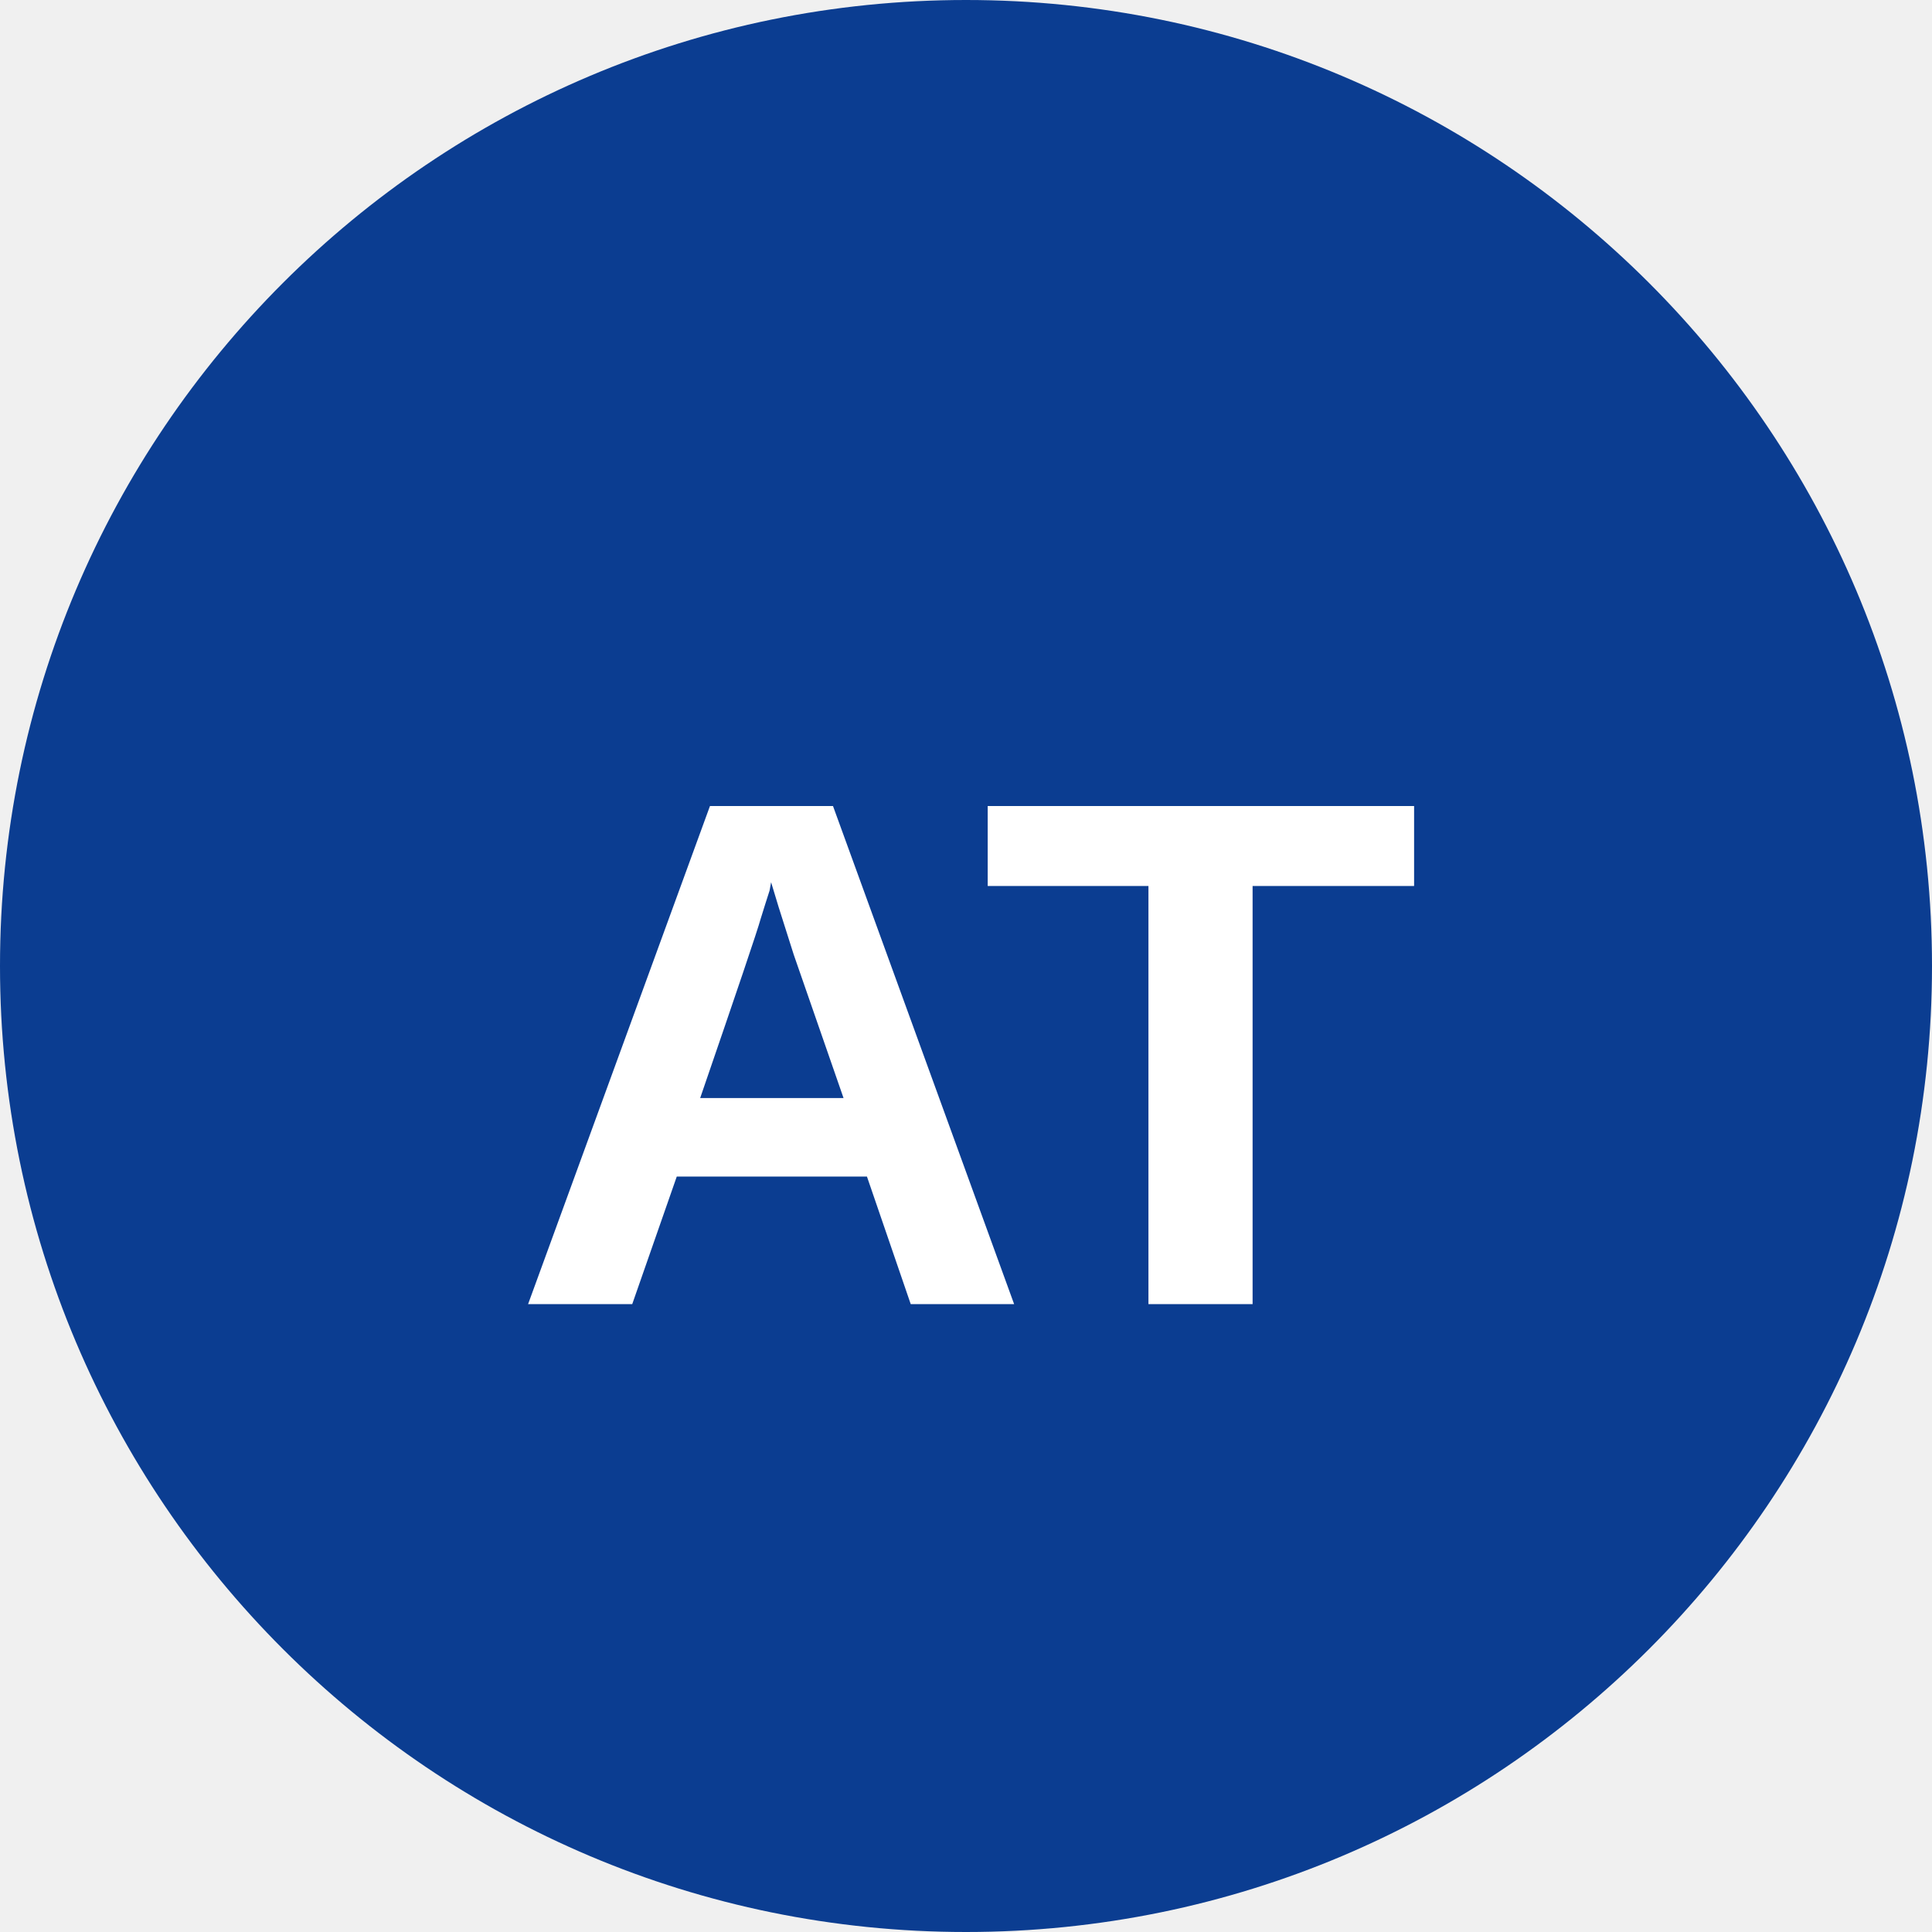
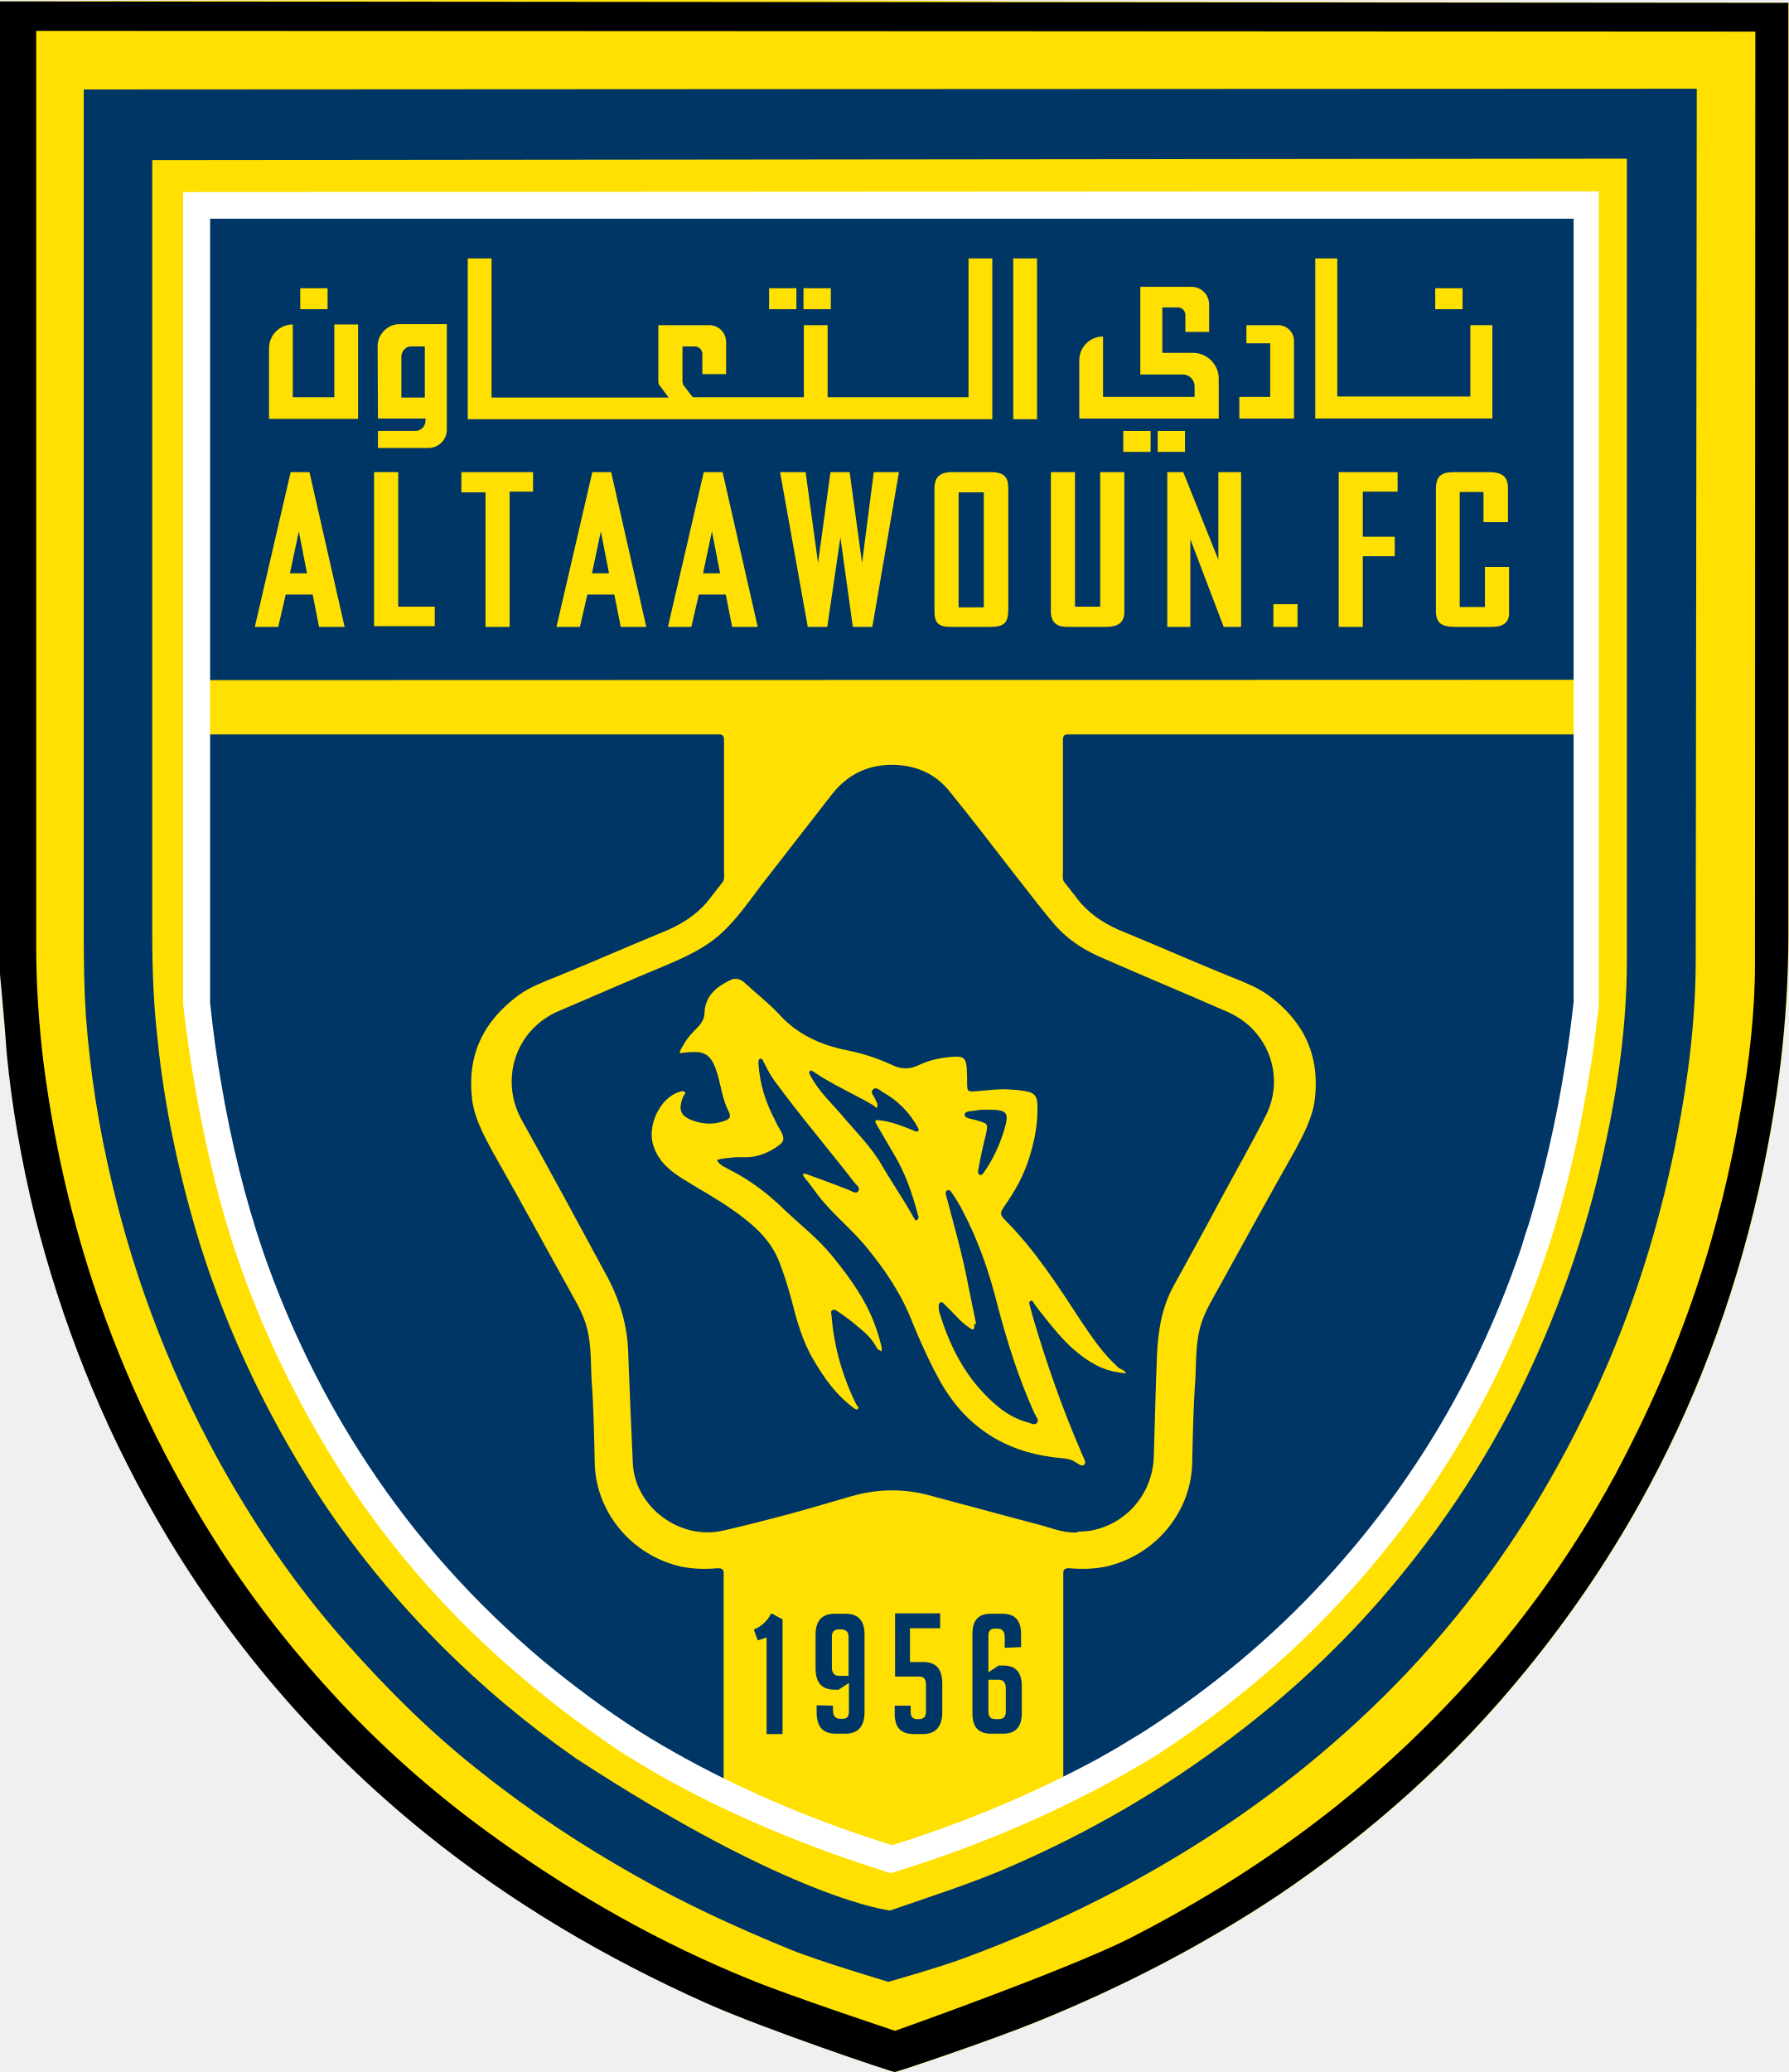
- <svg xmlns="http://www.w3.org/2000/svg" viewBox="0 0 40 40">
-   <circle cx="20" cy="20" r="20" fill="#0B3D91" />
-   <text x="20" y="27" font-family="Arial, sans-serif" font-size="15" font-weight="700" fill="#fff" text-anchor="middle">AT</text>
+ <svg xmlns="http://www.w3.org/2000/svg" version="1.1" id="Layer_1" x="0px" y="0px" viewBox="0 0 259.037 300" xml:space="preserve" width="259.037" height="300">
+   <defs id="defs38" />
+   <style type="text/css" id="style1">
+ 	.st0{fill:#FFE000;}
+ 	.st1{fill:#003665;}
+ 	.st2{fill:#FFFFFF;}
+ </style>
+   <g id="g38" transform="matrix(0.5139626,0,0,0.5139626,-127.4627,-107.007)">
+     <path class="st0" d="m 533.1,208.6 c -93.2,-0.9 -285.1,0 -285.1,0 v 274 c 0.9,0.6 0.5,1.6 0.5,2.5 0.1,6.6 0.9,13.4 1.5,19.9 1.5,15.5 4.2,30.6 7.9,45.7 7.6,30 18.8,58.3 34.2,85.1 19.7,34.3 45.1,64 75.8,88.8 24.1,19.5 50.8,35.2 79.2,47.9 16.6,7.4 52.3,19.4 53.1,19.4 0.7,0 27.6,-9.1 40.1,-14.2 23.7,-9.6 46.4,-21.3 67.8,-35.5 26.4,-17.8 49.9,-38.8 70,-63.5 12,-14.7 22.6,-30.2 31.9,-46.8 15.4,-27.6 26.4,-56.9 33.5,-87.9 5.4,-23.9 8.5,-48.1 8.5,-72.6 V 264.1 c 0,-17.3 0,-55.1 0,-55.1" id="path1" />
+     <path class="st1" d="m 693.7,512.5 c 0,-30.8 1.9,-61.5 1.9,-92.3 0,-0.7 0,-1.5 0,-2.1 v -0.5 c 0,-1.6 -0.9,-2.5 -2.7,-2.5 -0.4,0 -0.9,0 -1.3,0 h -80.1 -58 c -1.5,0 -3.1,0 -4.5,0 -1.1,-0.1 -1.5,0.5 -1.5,1.5 0,1.3 0,2.7 0,4.1 0,11 0,22.1 0,33 0,1.1 -0.3,2.3 0.6,3.3 1.5,1.8 3,3.9 4.5,5.7 3.3,3.7 7.6,6.3 12.2,8.1 10,4.1 19.9,8.5 29.8,12.5 3.7,1.5 7.5,2.9 10.7,5.2 10.1,7.4 14.6,17 13.2,29.2 -0.6,5.2 -3.1,9.9 -5.5,14.4 -7.3,12.9 -14.4,25.8 -21.5,38.7 -1.8,3.3 -3.7,6.3 -4.9,9.9 -1.8,5.3 -1.5,10.9 -1.8,16.4 -0.6,7.9 -0.7,16 -0.9,24 -0.6,13.2 -10.3,25.2 -24.2,28.4 -3.3,0.7 -6.8,0.8 -10.3,0.5 -1.5,-0.1 -1.9,0.5 -1.8,1.7 0,0.5 0,0.9 0,1.3 0,15.5 0,30.8 0,46.3 0,1.3 0,11.1 0,12.5 0.1,0.5 0.2,0.9 0.5,0.9 0.3,0.1 0.6,0.1 0.8,-0.1 0.5,-0.3 0.9,-0.5 1.5,-0.8 3.1,-1.7 13,-8.5 16,-10.3 16,-10.1 33.5,-21.4 46.4,-35.2 21.3,-22.6 48.2,-52.8 58.2,-82 0.6,-1.9 2.2,-3.9 2.8,-5.7 3.9,-12 10.7,-24.3 12.4,-36.7 1.5,-9.6 7,-16.4 7,-26.1 z" id="path2" />
+     <path class="st1" d="m 305.8,512.5 c 0,-30.8 -1.9,-61.5 -1.9,-92.3 0,-0.7 0,-1.5 0,-2.1 v -0.5 c 0,-1.6 0.9,-2.5 2.7,-2.5 0.4,0 0.9,0 1.3,0 h 80.1 58 c 1.5,0 3.1,0 4.5,0 1.1,-0.1 1.5,0.5 1.5,1.5 0,1.3 0,2.7 0,4.1 0,11 0,22.1 0,33 0,1.1 0.3,2.3 -0.6,3.3 -1.5,1.8 -3,3.9 -4.5,5.7 -3.3,3.7 -7.6,6.3 -12.2,8.1 -10,4.1 -19.9,8.5 -29.8,12.5 -3.7,1.5 -7.5,2.9 -10.7,5.2 -10.1,7.4 -14.6,17 -13.2,29.2 0.6,5.2 3.1,9.9 5.5,14.4 7.3,12.9 14.4,25.8 21.5,38.7 1.8,3.3 3.7,6.3 4.9,9.9 1.8,5.3 1.5,10.9 1.8,16.4 0.6,7.9 0.7,16 0.9,24 0.6,13.2 10.3,25.2 24.2,28.4 3.3,0.7 6.8,0.8 10.3,0.5 1.5,-0.1 1.9,0.5 1.8,1.7 0,0.5 0,0.9 0,1.3 0,15.5 0,30.8 0,46.3 0,1.3 0,11.1 0,12.5 -0.1,0.5 -0.2,0.9 -0.5,0.9 -0.3,0 -0.6,0.1 -0.8,-0.1 -0.5,-0.3 -0.9,-0.5 -1.5,-0.8 -3.1,-1.7 -13,-8.5 -16,-10.3 -16,-10.1 -33.5,-21.4 -46.4,-35.2 -21.3,-22.6 -48.2,-52.8 -58.2,-82 -0.6,-1.9 -2.2,-3.9 -2.8,-5.7 -3.9,-12 -10.7,-24.3 -12.4,-36.7 -1.5,-9.6 -7,-16.4 -7,-26.1 z" id="path3" />
+     <path class="st1" d="M 303.7,399.8 V 267.3 H 693 c 0,38.8 0,132.4 0,132.4 z" id="path4" />
+     <g id="g8">
+       <path class="st1" d="m 455.2,534.2 c 1.1,0 1.9,0 3,0 3.1,0 5.9,-1.1 8.5,-2.8 2.3,-1.5 2.5,-2.3 1.3,-4.6 -0.5,-0.9 -1.1,-1.8 -1.5,-2.8 -2.8,-5.2 -4.5,-10.7 -4.8,-16.4 0,-0.4 0,-0.9 0.4,-1.1 0.5,-0.2 0.8,0.2 0.9,0.5 0.9,1.8 1.8,3.7 3.1,5.5 7.1,9.7 15,19 22.4,28.5 0.6,0.9 2.1,1.7 1.3,2.8 -0.6,0.9 -1.9,-0.1 -2.9,-0.5 -3.9,-1.5 -7.9,-3 -11.8,-4.4 -0.3,-0.1 -0.6,0 -0.9,0 0.1,0.3 0.2,0.5 0.3,0.8 1.3,1.5 2.4,3.1 3.7,4.8 3.9,5.3 9.1,9.3 13.4,14.4 5.5,6.6 10.3,13.6 13.4,21.6 2.4,5.9 5,11.6 8.1,17.2 7,12.2 17.6,19.2 31.5,21 1.8,0.3 3.9,0.2 5.5,0.9 1.3,0.5 2.6,2.1 3.5,1.1 0.6,-0.6 -0.6,-2.4 -1.1,-3.7 0,-0.1 0,-0.2 -0.1,-0.3 -5.3,-12.3 -9.7,-25 -13.4,-37.6 -0.3,-1.1 -0.6,-2.3 -0.9,-3.3 -0.1,-0.4 -0.2,-0.9 0.2,-1.1 0.6,-0.3 0.9,0.3 1.1,0.8 0.5,0.5 0.9,1.3 1.3,1.7 2.9,3.7 5.7,7.3 9.1,10.5 3.5,3.1 7.3,5.9 12.2,6.9 1.1,0.2 2.3,0.4 3.3,0.5 -0.5,-1.1 -1.7,-1.1 -2.5,-1.9 -0.4,-0.5 -0.9,-0.9 -1.3,-1.3 -3.5,-3.5 -6.3,-7.7 -9,-11.7 -6.4,-9.8 -12.9,-19.9 -21.2,-28.2 -1.6,-1.6 -1.6,-2.1 -0.3,-4 3,-4.2 5.5,-8.8 7,-13.6 1.5,-4.9 2.5,-9.7 2.3,-14.9 0,-2.5 -0.9,-3.5 -3.3,-3.9 -1.5,-0.3 -3.1,-0.4 -4.8,-0.5 -3.1,-0.2 -6.1,0.3 -9.1,0.5 -2.5,0.2 -2.6,0.1 -2.6,-2.5 0,-1.3 0,-2.8 -0.1,-4.1 -0.3,-2.7 -0.9,-3.3 -3.7,-3.1 -3.5,0.2 -6.7,0.9 -9.7,2.3 -2.7,1.3 -5.1,1.3 -7.9,-0.1 -3.9,-1.8 -7.9,-3.1 -12.3,-4 -7.6,-1.5 -14.2,-4.5 -19.4,-10.3 -2.9,-3.1 -6.3,-5.7 -9.3,-8.5 -1.3,-1.3 -2.9,-1.8 -4.5,-0.9 -3.9,1.9 -6.9,4.4 -7.1,9.2 0,1.5 -0.8,2.8 -1.8,3.9 -1.3,1.3 -2.7,2.7 -3.7,4.3 -0.5,1.1 -1.3,1.8 -1.5,3.1 1.1,-0.1 2.1,-0.3 3,-0.3 4.1,-0.3 5.7,0.9 7.1,4.5 0.2,0.5 0.3,1.1 0.5,1.5 1.1,3.7 1.5,7.5 3.3,10.9 0.6,1.3 0.2,1.9 -1.1,2.4 -2.9,1.1 -5.7,1.1 -8.7,0.1 -3.9,-1.3 -4.6,-3.1 -3.1,-6.9 0.2,-0.5 0.9,-0.9 0.4,-1.3 -0.4,-0.4 -1.1,-0.1 -1.5,0 -5.2,1.5 -9.5,9.6 -7.1,15.7 1.5,4.1 4.6,6.6 8.1,8.8 4.6,2.9 9.5,5.5 14,8.7 5.3,3.7 10.3,7.9 12.9,14 1.5,3.7 2.7,7.6 3.7,11.3 1.5,5.9 3.1,11.8 6.3,17.1 3,5.1 6.3,9.8 11.2,13.4 0.4,0.3 0.8,0.6 1.1,0.4 0.6,-0.5 0,-0.9 -0.3,-1.3 -3.9,-7.9 -6.3,-16.2 -7,-25.1 0,-0.5 -0.4,-1.1 0.2,-1.5 0.5,-0.3 1.1,0 1.5,0.3 1.9,1.3 4,2.8 5.7,4.3 2.1,1.7 4.1,3.5 5.4,6.1 0.2,0.4 0.9,0.6 1.3,0.9 0,-0.4 0.1,-0.9 0,-1.3 -0.4,-1.5 -0.8,-3.1 -1.3,-4.5 -2.6,-8.1 -7.5,-14.8 -12.7,-21.2 -4.1,-5 -9.1,-8.8 -13.8,-13.3 -4.3,-4.2 -9.2,-7.9 -14.7,-10.7 -1.3,-0.8 -3.1,-1.3 -3.9,-2.9 1.6,-0.6 3.8,-0.6 5.2,-0.8 z m 96.2,105.7 c -3.9,0.2 -7.2,-1.3 -10.7,-2.2 -10.7,-2.8 -21.2,-5.7 -31.8,-8.5 -6.9,-1.7 -14,-1.5 -21,0.5 -7.5,2.2 -14.9,4.4 -22.4,6.3 -4.4,1.1 -8.9,2.3 -13.4,3.3 -12.4,3.1 -25.4,-6.6 -25.8,-19.2 -0.5,-10.3 -0.9,-20.6 -1.3,-31 -0.2,-7.3 -2.2,-14 -5.5,-20.5 -8.1,-15 -16.2,-30 -24.5,-44.9 -6.1,-10.9 -2.2,-25.4 10.7,-30.8 9.7,-4.1 19.6,-8.5 29.3,-12.5 6.4,-2.7 12.7,-5.5 17.7,-10.7 3.7,-3.7 6.6,-7.9 9.7,-12 6.5,-8.3 13.1,-16.9 19.6,-25.2 4.6,-6.1 10.7,-9.2 18.6,-8.8 5.9,0.3 10.9,2.6 14.6,7 6.6,8.1 12.9,16.4 19.3,24.6 3.5,4.4 6.9,9 10.7,13.4 3.9,4.5 8.8,7.5 14.2,9.7 11.6,5.1 23.2,9.9 34.8,15 11.1,5 16,18 10.5,29 -4,7.9 -8.5,15.8 -12.7,23.6 -4.4,8.3 -8.9,16.4 -13.4,24.6 -3.3,6.1 -4.3,12.6 -4.6,19.4 -0.4,9.6 -0.6,19.1 -0.9,28.7 -0.4,10.2 -7.5,18.6 -17.3,20.6 -1.3,0.3 -2.7,0.3 -4.1,0.4 z" id="path5" />
+       <path class="st1" d="m 523,581 c -0.8,-3.7 -1.5,-7.6 -2.3,-11.3 -1.5,-7.9 -3.7,-15.6 -5.7,-23.2 -0.2,-0.5 -0.3,-1.3 -0.5,-1.8 -0.1,-0.5 0,-0.9 0.3,-1.1 0.5,-0.3 1.1,0 1.3,0.5 1.1,1.6 2.2,3.3 3.1,5.1 4.5,8.5 7.6,17.6 9.9,26.8 2.7,10.3 5.9,20.4 10.3,30.2 0.1,0.2 0.2,0.4 0.3,0.5 0.3,0.8 1.1,1.5 0.5,2.3 -0.8,0.9 -1.7,0.1 -2.6,-0.1 -3.5,-0.9 -6.6,-2.8 -9.3,-5.2 -7.9,-6.9 -12.6,-15.8 -15.6,-25.8 -0.2,-0.5 -0.2,-1.3 -0.2,-1.8 0,-0.3 0.1,-0.6 0.3,-0.9 0.4,-0.3 0.9,-0.1 1.1,0.2 1.3,1.3 2.8,2.8 4.1,4.2 0.9,0.9 1.9,1.8 3.1,2.6 0.4,0.2 0.6,0.6 1.1,0.5 0.6,-0.3 0.1,-0.9 0.4,-1.5 h 0.4 z" id="path6" />
+       <path class="st1" d="m 476.3,509.6 c 0,0 0.5,0.3 0.9,0.5 5.4,3.7 11.5,6.3 17.1,9.6 0.3,0.2 0.5,0.9 0.9,0.3 0.1,-0.2 0,-0.6 0,-0.9 -0.2,-0.5 -0.5,-0.9 -0.6,-1.3 -0.4,-0.9 -1.5,-1.9 -0.6,-2.7 0.9,-0.9 2.1,0.4 2.8,0.8 4.1,2.3 7.3,5.5 9.7,9.7 0.2,0.4 0.5,0.9 0.3,1.1 -0.3,0.5 -0.9,0.3 -1.3,0 -2.8,-1.1 -5.5,-2.2 -8.3,-2.7 -0.5,-0.1 -1.1,-0.2 -1.5,-0.2 -0.4,0 -0.9,-0.2 -1.1,0.3 0,0.2 0.2,0.5 0.4,0.9 1.7,3 3.5,5.9 5.2,8.9 3,5.1 4.9,10.7 6.4,16.4 0,0.2 0.2,0.4 0.2,0.5 0,0.5 0,0.9 -0.5,1.1 -0.6,0.3 -0.5,-0.4 -0.8,-0.6 -2.8,-5.1 -6.1,-9.8 -9,-14.8 -3.1,-5.4 -7.6,-9.7 -11.6,-14.5 -2.9,-3.3 -6.1,-6.4 -8.3,-10.3 -0.3,-0.5 -0.5,-0.9 -0.6,-1.3 -0.1,-0.3 0.2,-0.5 0.8,-0.6 h -0.5 z" id="path7" />
+       <path class="st1" d="m 526.3,520.8 c 5.7,0 6.1,0.8 4.6,5.9 -1.3,4.2 -3.1,8.1 -5.7,11.8 -0.3,0.5 -0.6,0.9 -1.3,0.6 -0.2,-0.1 -0.4,-0.8 -0.3,-1.1 0.6,-3.3 1.3,-6.8 2.2,-10.2 0.6,-3.1 0.6,-3 -2.3,-3.9 -1.3,-0.5 -3.7,-0.5 -3.7,-1.7 0,-1.2 2.4,-0.9 3.9,-1.3 1.1,-0.1 2,-0.1 2.6,-0.1 z" id="path8" />
+     </g>
+     <g id="g12">
+       <path class="st1" d="m 461.5,670.3 -1.1,-3.1 c 1.3,-0.4 2.1,-1.1 2.9,-1.8 0.8,-0.8 1.5,-1.6 1.9,-2.6 h 0.4 l 2.9,1.6 v 32.3 H 464 v -27.2 z" id="path9" />
+       <path class="st1" d="m 482.7,688.7 v 1.3 c 0,1.6 0.7,2.4 2,2.4 h 0.7 c 1.3,0 1.8,-0.7 1.8,-2 v -8.1 l -2.9,1.9 h -1.1 c -3.7,0 -5.4,-2 -5.4,-6.1 v -9.4 c 0,-3.9 1.8,-5.9 5.4,-5.9 h 3 c 3.7,0 5.4,2 5.4,5.9 v 21.8 c 0,4 -1.8,6.1 -5.4,6.1 h -2.7 c -3.7,0 -5.4,-2 -5.4,-6.1 v -1.9 z m 4.4,-8.4 v -11.1 c 0,-1.3 -0.8,-2 -2.2,-2 h -0.5 c -1.3,0 -2,0.7 -2,2 v 8.7 c 0,1.6 0.7,2.4 2,2.4 z" id="path10" />
+       <path class="st1" d="m 500.1,688.7 h 4.5 v 1.8 c 0,1.3 0.6,2 1.8,2 h 0.5 c 1.3,0 2,-0.7 2,-2 v -7.8 c 0,-1.5 -0.6,-2.2 -1.9,-2.2 h -6.8 v -17.8 h 12.7 v 4.2 h -8.5 v 9.5 h 3.7 c 3.7,0 5.4,2 5.4,6.1 v 8.1 c 0,3.9 -1.8,6.1 -5.4,6.1 h -2.6 c -3.7,0 -5.4,-1.9 -5.4,-5.7 z" id="path11" />
+       <path class="st1" d="m 531.1,672.4 v -3 c 0,-1.6 -0.7,-2.4 -2,-2.4 h -0.8 c -1.3,0 -1.8,0.7 -1.8,2 v 10.3 l 2.9,-1.9 h 1.3 c 3.5,0 5.2,1.9 5.2,5.7 v 7.8 c 0,3.7 -1.7,5.7 -5.2,5.7 h -3.5 c -3.5,0 -5.2,-1.9 -5.2,-5.7 v -22.4 c 0,-3.9 1.7,-5.7 5.2,-5.7 h 3.3 c 3.5,0 5.2,1.9 5.2,5.7 v 3.7 z m -4.6,9 v 9.1 c 0,1.3 0.7,2 2,2 h 0.9 c 1.3,0 2,-0.7 2,-2 v -6.7 c 0,-1.6 -0.7,-2.4 -2,-2.4 z" id="path12" />
+     </g>
+     <path d="m 742.5,479.7 c 0,13.6 -1.6,27.2 -3.9,40.5 -2.9,17.3 -7,34.2 -12.6,50.8 -6.1,18.2 -13.8,35.6 -22.8,52.5 -13,23.9 -28.9,45.7 -47.9,65.4 -25.8,27 -55.8,48.4 -89.1,65.4 -18.2,9.1 -66,26 -66,26 0,0 -30.2,-10 -41.2,-14.6 -25.1,-10.2 -48.4,-23.4 -70.4,-39.1 -16.2,-11.5 -31.1,-24.4 -44.7,-38.9 -12.5,-13.4 -23.8,-27.6 -33.8,-43.1 -15.2,-23.6 -27.1,-48.4 -35.9,-75 -6.7,-20.4 -11.3,-41.3 -14,-62.5 -1.3,-10.9 -2,-21.5 -2,-32.4 0,-84.6 0,-257.8 0,-257.8 h 3.9 c 79.4,0 480.5,0.2 480.5,0.2 0,0 -0.1,176.2 -0.1,262.6 z M 248,208.6 v 274 c 0,0 1.5,15.8 1.9,22.4 1.5,15.5 4.2,30.6 7.9,45.7 7.6,30 18.8,58.3 34.2,85.1 19.7,34.3 45.1,64 75.8,88.8 24.1,19.5 50.8,35.2 79.2,47.9 16.6,7.4 52.3,19.4 53.1,19.4 0.7,0 27.6,-9.1 40.1,-14.2 23.7,-9.6 46.4,-21.3 67.8,-35.5 26.4,-17.8 49.9,-38.8 70,-63.5 12,-14.7 22.6,-30.2 31.9,-46.8 15.4,-27.6 26.4,-56.9 33.5,-87.9 5.4,-23.9 8.5,-48.1 8.5,-72.6 V 264.1 c 0,-17.3 0,-55.1 0,-55.1" id="path13" />
+     <path class="st1" d="m 290.9,253.3 c 0,71.5 0,147.3 0,218.6 0,9.7 0.4,19.5 1.5,29.2 2,19.4 6.1,38.3 11.8,57.1 8.3,26.6 20.4,51.5 35.8,74.6 19,27.8 42.6,51.4 70.2,70.7 61.4,40.1 88.6,42.9 88.6,42.9 10.7,-3.7 23.8,-7.9 34.2,-12.5 22.1,-9.6 42.9,-21.7 61.9,-36.1 16.2,-12.2 31.1,-26 44.4,-41.7 14.2,-16.7 26.3,-34.8 36.2,-54.4 11,-22.2 19.3,-45.5 24.5,-69.6 3.9,-17.6 6.4,-35.4 6.4,-53.3 0,-73.5 0,-147.1 0,-220.7 v -5.2 z m 434.9,224.9 c 0,16.7 -2,33.2 -5.2,49.7 -4.2,21.8 -10.5,42.9 -19,63.1 -7.4,17.3 -16,33.7 -26.3,49.4 -14.5,22.1 -31.8,41.7 -51.8,59 -18.4,16 -38.7,29.6 -60.2,41 -14,7.4 -28.4,13.8 -43.3,19.3 -6.5,2.5 -21.7,6.8 -21.7,6.8 0,0 -19.2,-5.7 -27.6,-9.1 -14.9,-6.1 -29.6,-12.8 -43.6,-20.8 -15.1,-8.5 -29.5,-18 -43.1,-28.8 -14,-10.9 -26.6,-23.4 -38.3,-36.6 -12.9,-14.5 -23.9,-30.2 -33.6,-47.1 -14.9,-26 -25.8,-53.8 -32.6,-82.9 -3.7,-15.5 -6.1,-30.9 -7.3,-46.8 -0.5,-7.6 -0.6,-15 -0.6,-22.6 0,-78.1 0,-238.4 0,-238.4 0,0 380.4,-0.2 454.5,-0.2 z" id="path14" />
+     <path class="st2" d="m 299.6,262.3 v 228 0.4 0.4 c 0.9,7.8 2,15.5 3.3,23 3,17.1 6.9,33.5 12.1,48.7 v 0 0 c 7.6,22 17.8,42.7 30.4,62.1 13.8,21 30.8,40.1 50.3,56.4 8.7,7.4 18.1,14.3 27.8,20.8 v 0 0 c 4.4,2.7 8.8,5.4 13.4,7.9 18.2,10 38.5,18.4 59.9,25.2 l 2.2,0.7 2.2,-0.7 c 21.2,-6.6 40.9,-14.9 58.9,-24.6 4.7,-2.6 9.5,-5.3 14,-8.1 v 0 0 c 19.7,-12.8 37.4,-27.6 52.5,-44.1 25.4,-27.5 44.4,-59.7 56.7,-95.9 0.7,-2 1.5,-4.3 2.3,-7 v 0 0 c 4.4,-14.3 7.8,-29.4 10.3,-45.1 1.1,-6.1 1.8,-12.5 2.6,-18.8 V 491 490.6 262.1 Z m 391.8,7.5 v 89.9 0.7 130 c -0.7,6.3 -1.5,12.5 -2.5,18.4 -2.5,15.5 -5.9,30.2 -10.1,44.1 -0.8,2.3 -1.5,4.6 -2.2,6.9 -11.8,34.8 -30,66 -55.1,93.3 -15.2,16.6 -32.4,30.8 -51.2,42.9 -4.4,2.7 -8.8,5.4 -13.4,7.9 -17.6,9.5 -36.7,17.6 -57.5,24.1 -21.2,-6.6 -40.7,-14.8 -58.4,-24.5 -4.5,-2.5 -8.7,-4.9 -13.1,-7.7 -9.5,-6.1 -18.6,-12.9 -27.3,-20.1 -18.9,-16 -35.2,-34.1 -48.8,-54.7 -12.6,-19 -22.4,-39.2 -29.7,-60.3 -5.1,-15 -9,-30.9 -11.8,-47.5 -1.3,-7.4 -2.3,-14.9 -3.1,-22.5 V 473 469.1 362.3 359.7 269.8 c -0.1,0 384.2,0 384.2,0 z" id="path15" />
+     <g id="g27">
+       <path class="st0" d="m 337.9,384.8 -1.8,-9.1 h -7.6 l -2.1,9.1 h -6.6 l 10.1,-43.6 h 5.3 l 9.9,43.6 z m -5.7,-26.9 -2.5,11.8 h 4.8 z" id="path16" />
+       <path class="st0" d="m 353.4,384.8 v -43.6 h 6.8 v 37.9 h 10.3 v 5.5 h -17.1 z" id="path17" />
+       <path class="st0" d="m 391.6,346.9 v 37.9 h -6.8 V 346.9 H 378 v -5.7 h 20.2 v 5.5 h -6.7 v 0.1 z" id="path18" />
+       <path class="st0" d="m 422.9,384.8 -1.8,-9.1 h -7.6 l -2.1,9.1 h -6.6 l 10.1,-43.6 h 5.3 l 9.9,43.6 z m -5.6,-26.9 -2.5,11.8 h 4.8 z" id="path19" />
+       <path class="st0" d="m 454.3,384.8 -1.8,-9.1 h -7.6 l -2.1,9.1 h -6.6 l 10.1,-43.6 h 5.3 l 9.9,43.6 z m -5.7,-26.9 -2.5,11.8 h 4.8 z" id="path20" />
+       <path class="st0" d="m 493.8,384.8 h -5.5 l -3.5,-25.2 -3.7,25.2 h -5.5 l -7.8,-43.6 h 7.2 l 3.5,25.6 3.5,-25.6 h 5.4 l 3.5,25.6 3.3,-25.6 h 7.1 z" id="path21" />
+       <path class="st0" d="m 526.9,384.8 h -11 c -3.5,0 -4.6,-1.1 -4.6,-4.5 V 346 c 0,-3.3 1.3,-4.8 5.1,-4.8 h 10.7 c 3.7,0 5,1.3 5,4.5 v 34.6 c -0.1,3.5 -1.3,4.5 -5.2,4.5 z m -1.7,-37.9 h -7.1 v 32.4 h 7.1 z" id="path22" />
+       <path class="st0" d="m 559.7,384.8 h -11 c -2.8,0 -4.6,-1.1 -4.6,-4.5 v -39.1 h 6.8 v 37.9 h 7.1 v -37.9 h 6.8 v 38.9 c 0.1,2.4 -0.6,4.7 -5.1,4.7 z" id="path23" />
+       <path class="st0" d="m 592.8,384.8 -9.4,-24.7 v 24.7 h -6.5 v -43.6 h 4.5 l 9.9,24.7 v -24.7 h 6.4 v 43.6 z" id="path24" />
+       <path class="st0" d="m 606.8,384.8 v -6.4 h 6.8 v 6.4 z" id="path25" />
+       <path class="st0" d="m 632,346.9 v 12.5 h 9 v 5.5 h -9 v 19.9 h -6.8 v -43.6 h 16.6 v 5.5 h -9.7 z" id="path26" />
+       <path class="st0" d="M 668.3,384.8 H 658 c -4.1,0 -5.4,-1.3 -5.4,-4.5 V 346 c 0,-3.5 1.3,-4.8 5.1,-4.8 h 9.7 c 3.7,0 5.5,1.1 5.5,4.5 v 9.6 H 666 v -8.5 h -6.7 v 32.4 h 7.1 v -11.3 h 6.8 v 12.2 c 0.3,3.4 -1.5,4.7 -4.9,4.7 z" id="path27" />
+     </g>
+     <g id="g37">
+       <polygon class="st0" points="624.8,281 618.6,281 618.6,326.1 668.5,326.1 668.5,299.8 662.3,299.8 662.3,319.9 624.8,319.9 " id="polygon27" />
+       <rect x="533.5" y="281" class="st0" width="6.7" height="45.3" id="rect27" />
+       <path class="st0" d="m 440.3,326.3 h 87.3 V 281 h -6.7 v 39.1 0 h -39.7 v -20.3 h -6.7 v 20.3 h -31.3 l -2.4,-3.1 c -0.3,-0.4 -0.5,-0.9 -0.5,-1.3 v -9.9 h 3.5 c 1.1,0 2.1,0.9 2.1,2.1 v 5.7 h 6.7 v -9 c 0,-2.7 -2.1,-4.8 -4.8,-4.8 h -14.3 v 16 c 0,0.3 0.1,0.6 0.3,0.9 l 2.6,3.5 H 386.5 V 281 h -6.7 v 45.3 h 60.5" id="path28" />
+       <path class="st0" d="m 342.1,320.1 h -11.6 v -20.5 0 c -3.7,0 -6.7,3 -6.7,6.7 v 19.9 h 25.1 v -26.6 h -6.7 v 20.5 z" id="path29" />
+       <path class="st0" d="m 354.5,326.1 h 13.4 v 0.6 c 0,1.6 -1.3,2.9 -2.9,2.9 h -10.5 v 4.8 h 14.2 c 2.9,0 5.2,-2.3 5.2,-5.2 v -29.7 h -13.2 c -3.5,0 -6.3,2.8 -6.3,6.3 z m 9.2,-20.3 h 4 v 14.4 h -6.6 v -11.8 c 0.2,-1.4 1.3,-2.6 2.6,-2.6 z" id="path30" />
+       <path class="st0" d="m 575.5,294.8 h 4.3 c 1.3,0 2.2,0.9 2.2,2.2 v 4.7 h 6.7 V 294 c 0,-2.8 -2.2,-5 -5,-5 h -14.4 v 24.7 h 12 c 1.8,0 3.3,1.5 3.3,3.3 v 3 h -25.8 v -17 0 c -3.7,0 -6.7,3 -6.7,6.7 v 16.4 h 39.3 v -11.3 c 0,-3.9 -3.3,-7.2 -7.2,-7.2 h -8.7 z" id="path31" />
+       <path class="st0" d="m 599.2,304.9 h 6.7 V 320 h -8.7 v 6.1 h 15.4 v -21.9 c 0,-2.4 -2,-4.4 -4.4,-4.4 h -9 z" id="path32" />
+       <rect x="464.7" y="289.4" class="st0" width="7.7" height="5.9" id="rect32" />
+       <rect x="332.6" y="289.4" class="st0" width="7.7" height="5.9" id="rect33" />
+       <rect x="474.4" y="289.4" class="st0" width="7.7" height="5.9" id="rect34" />
+       <rect x="564.5" y="329.6" class="st0" width="7.7" height="5.9" id="rect35" />
+       <rect x="574.2" y="329.6" class="st0" width="7.7" height="5.9" id="rect36" />
+       <rect x="652.4" y="289.4" class="st0" width="7.7" height="5.9" id="rect37" />
+     </g>
+   </g>
</svg>
